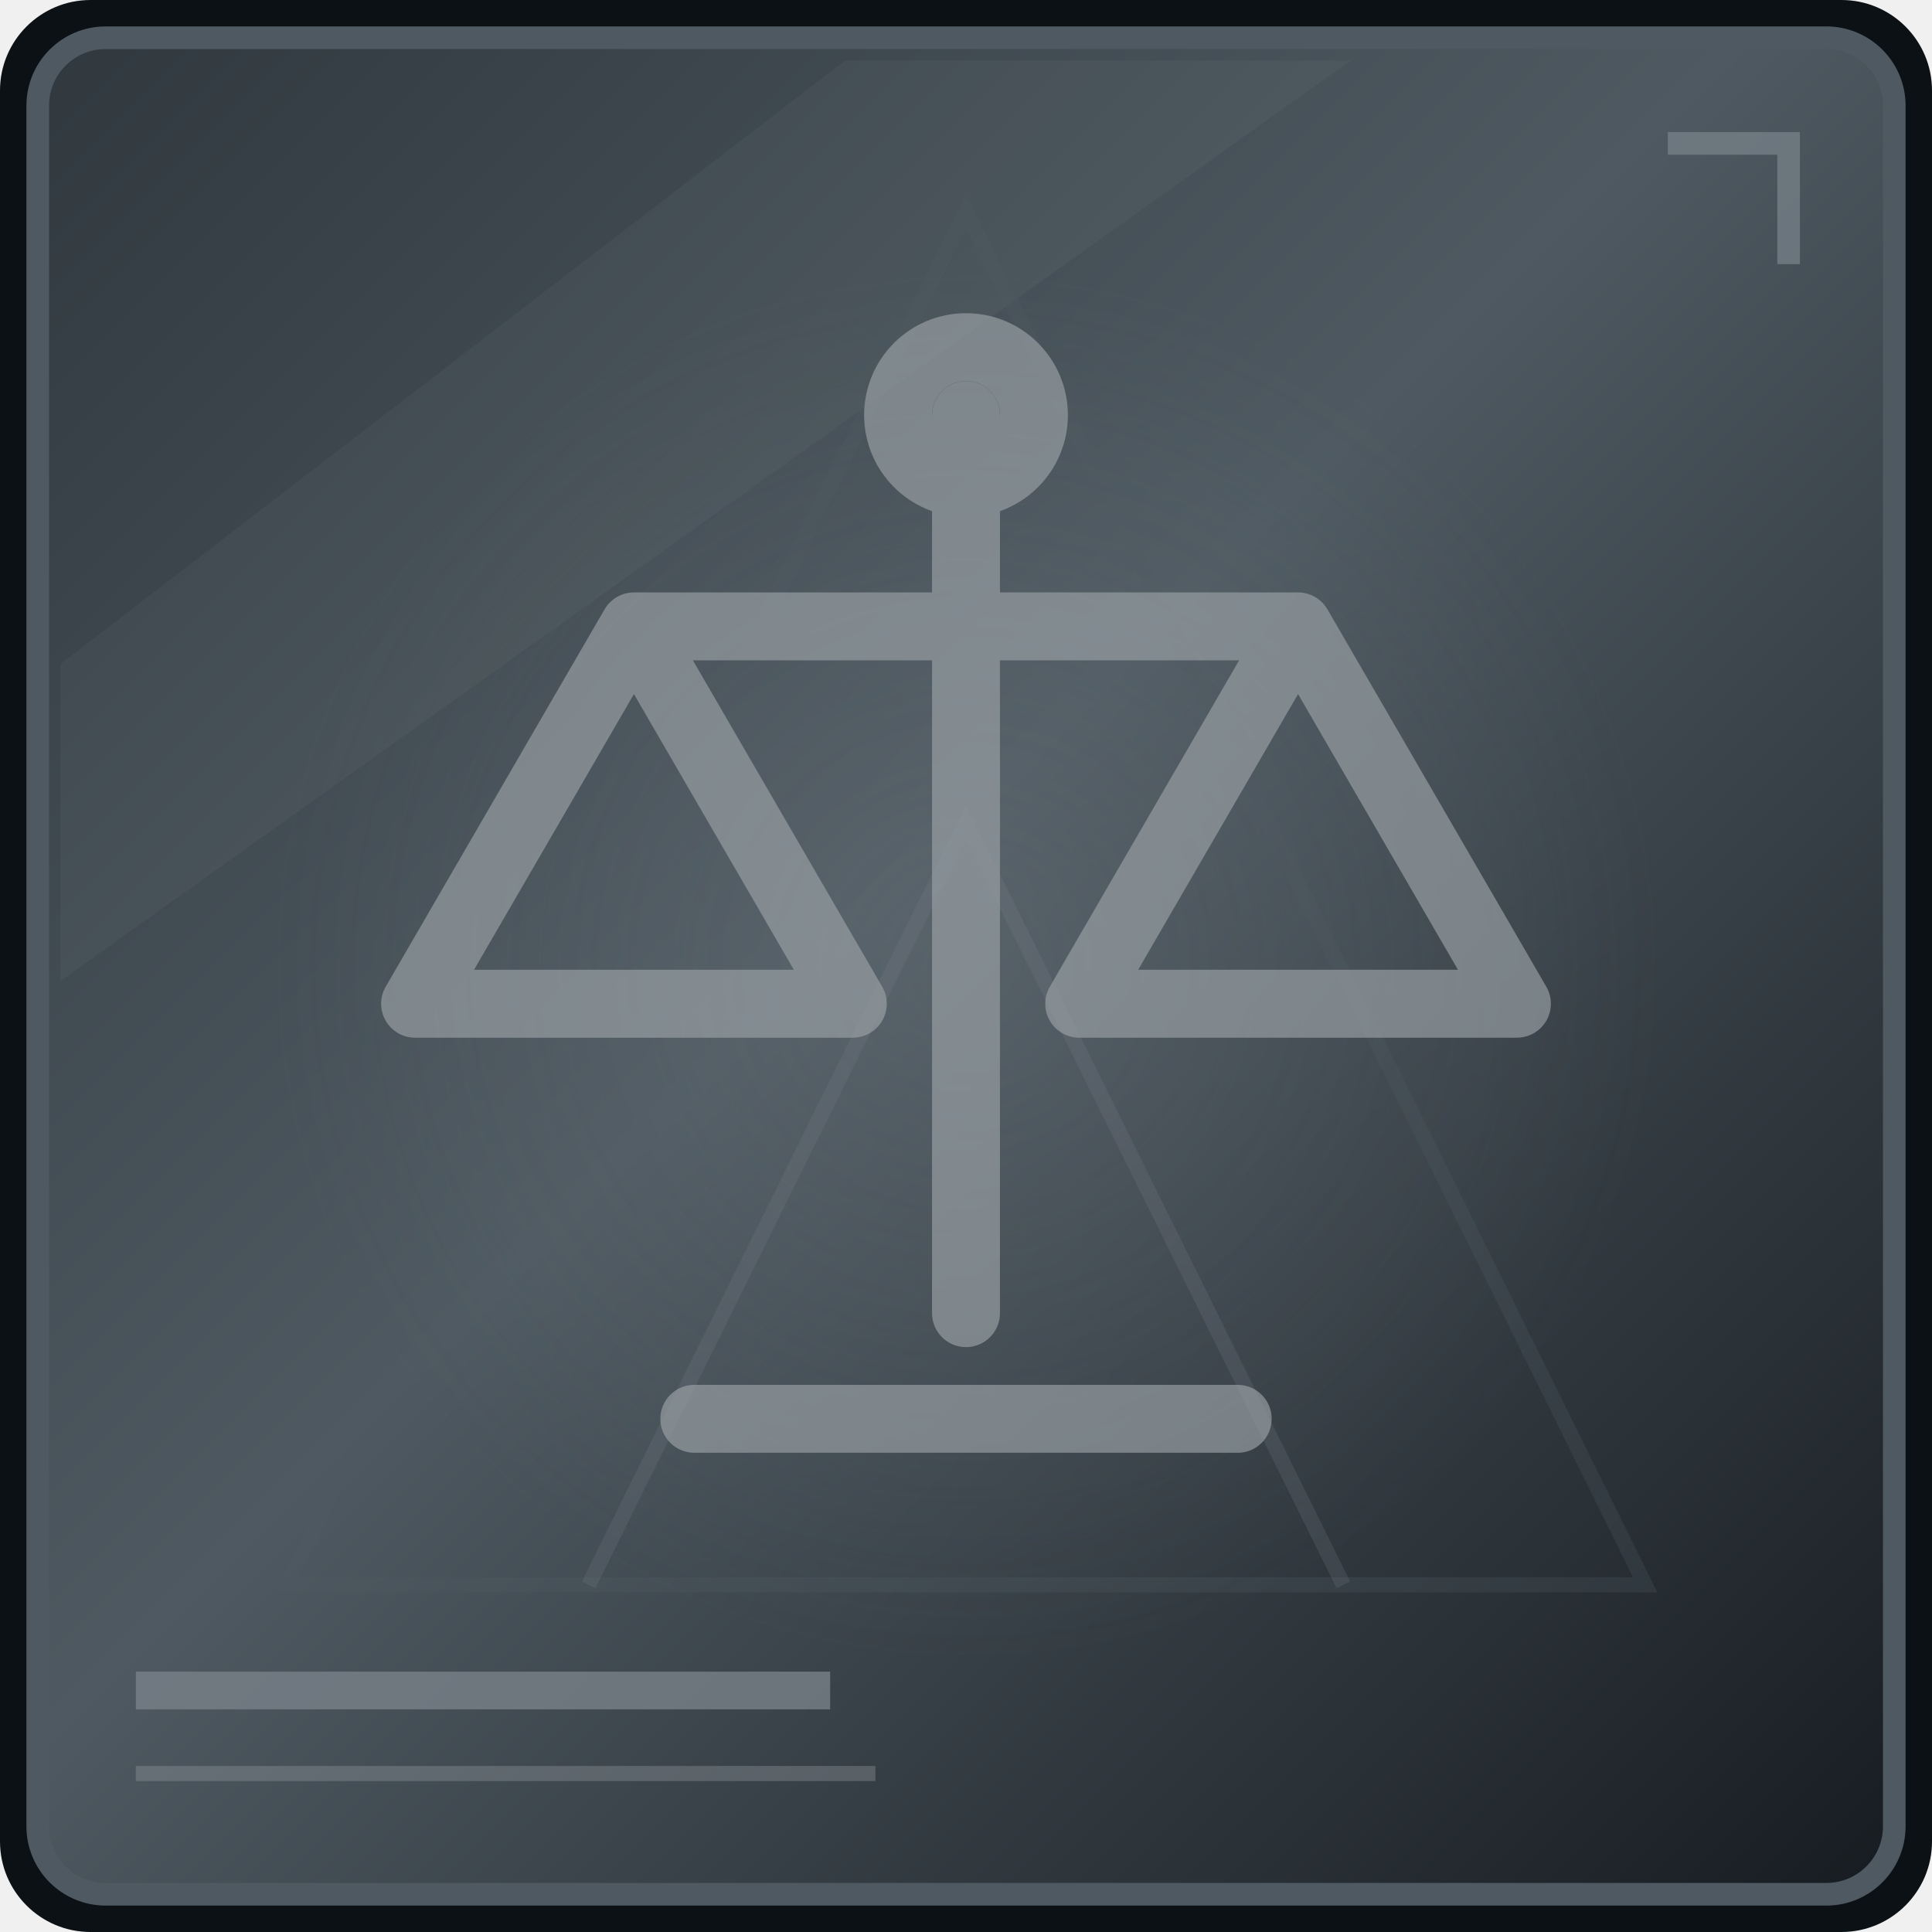
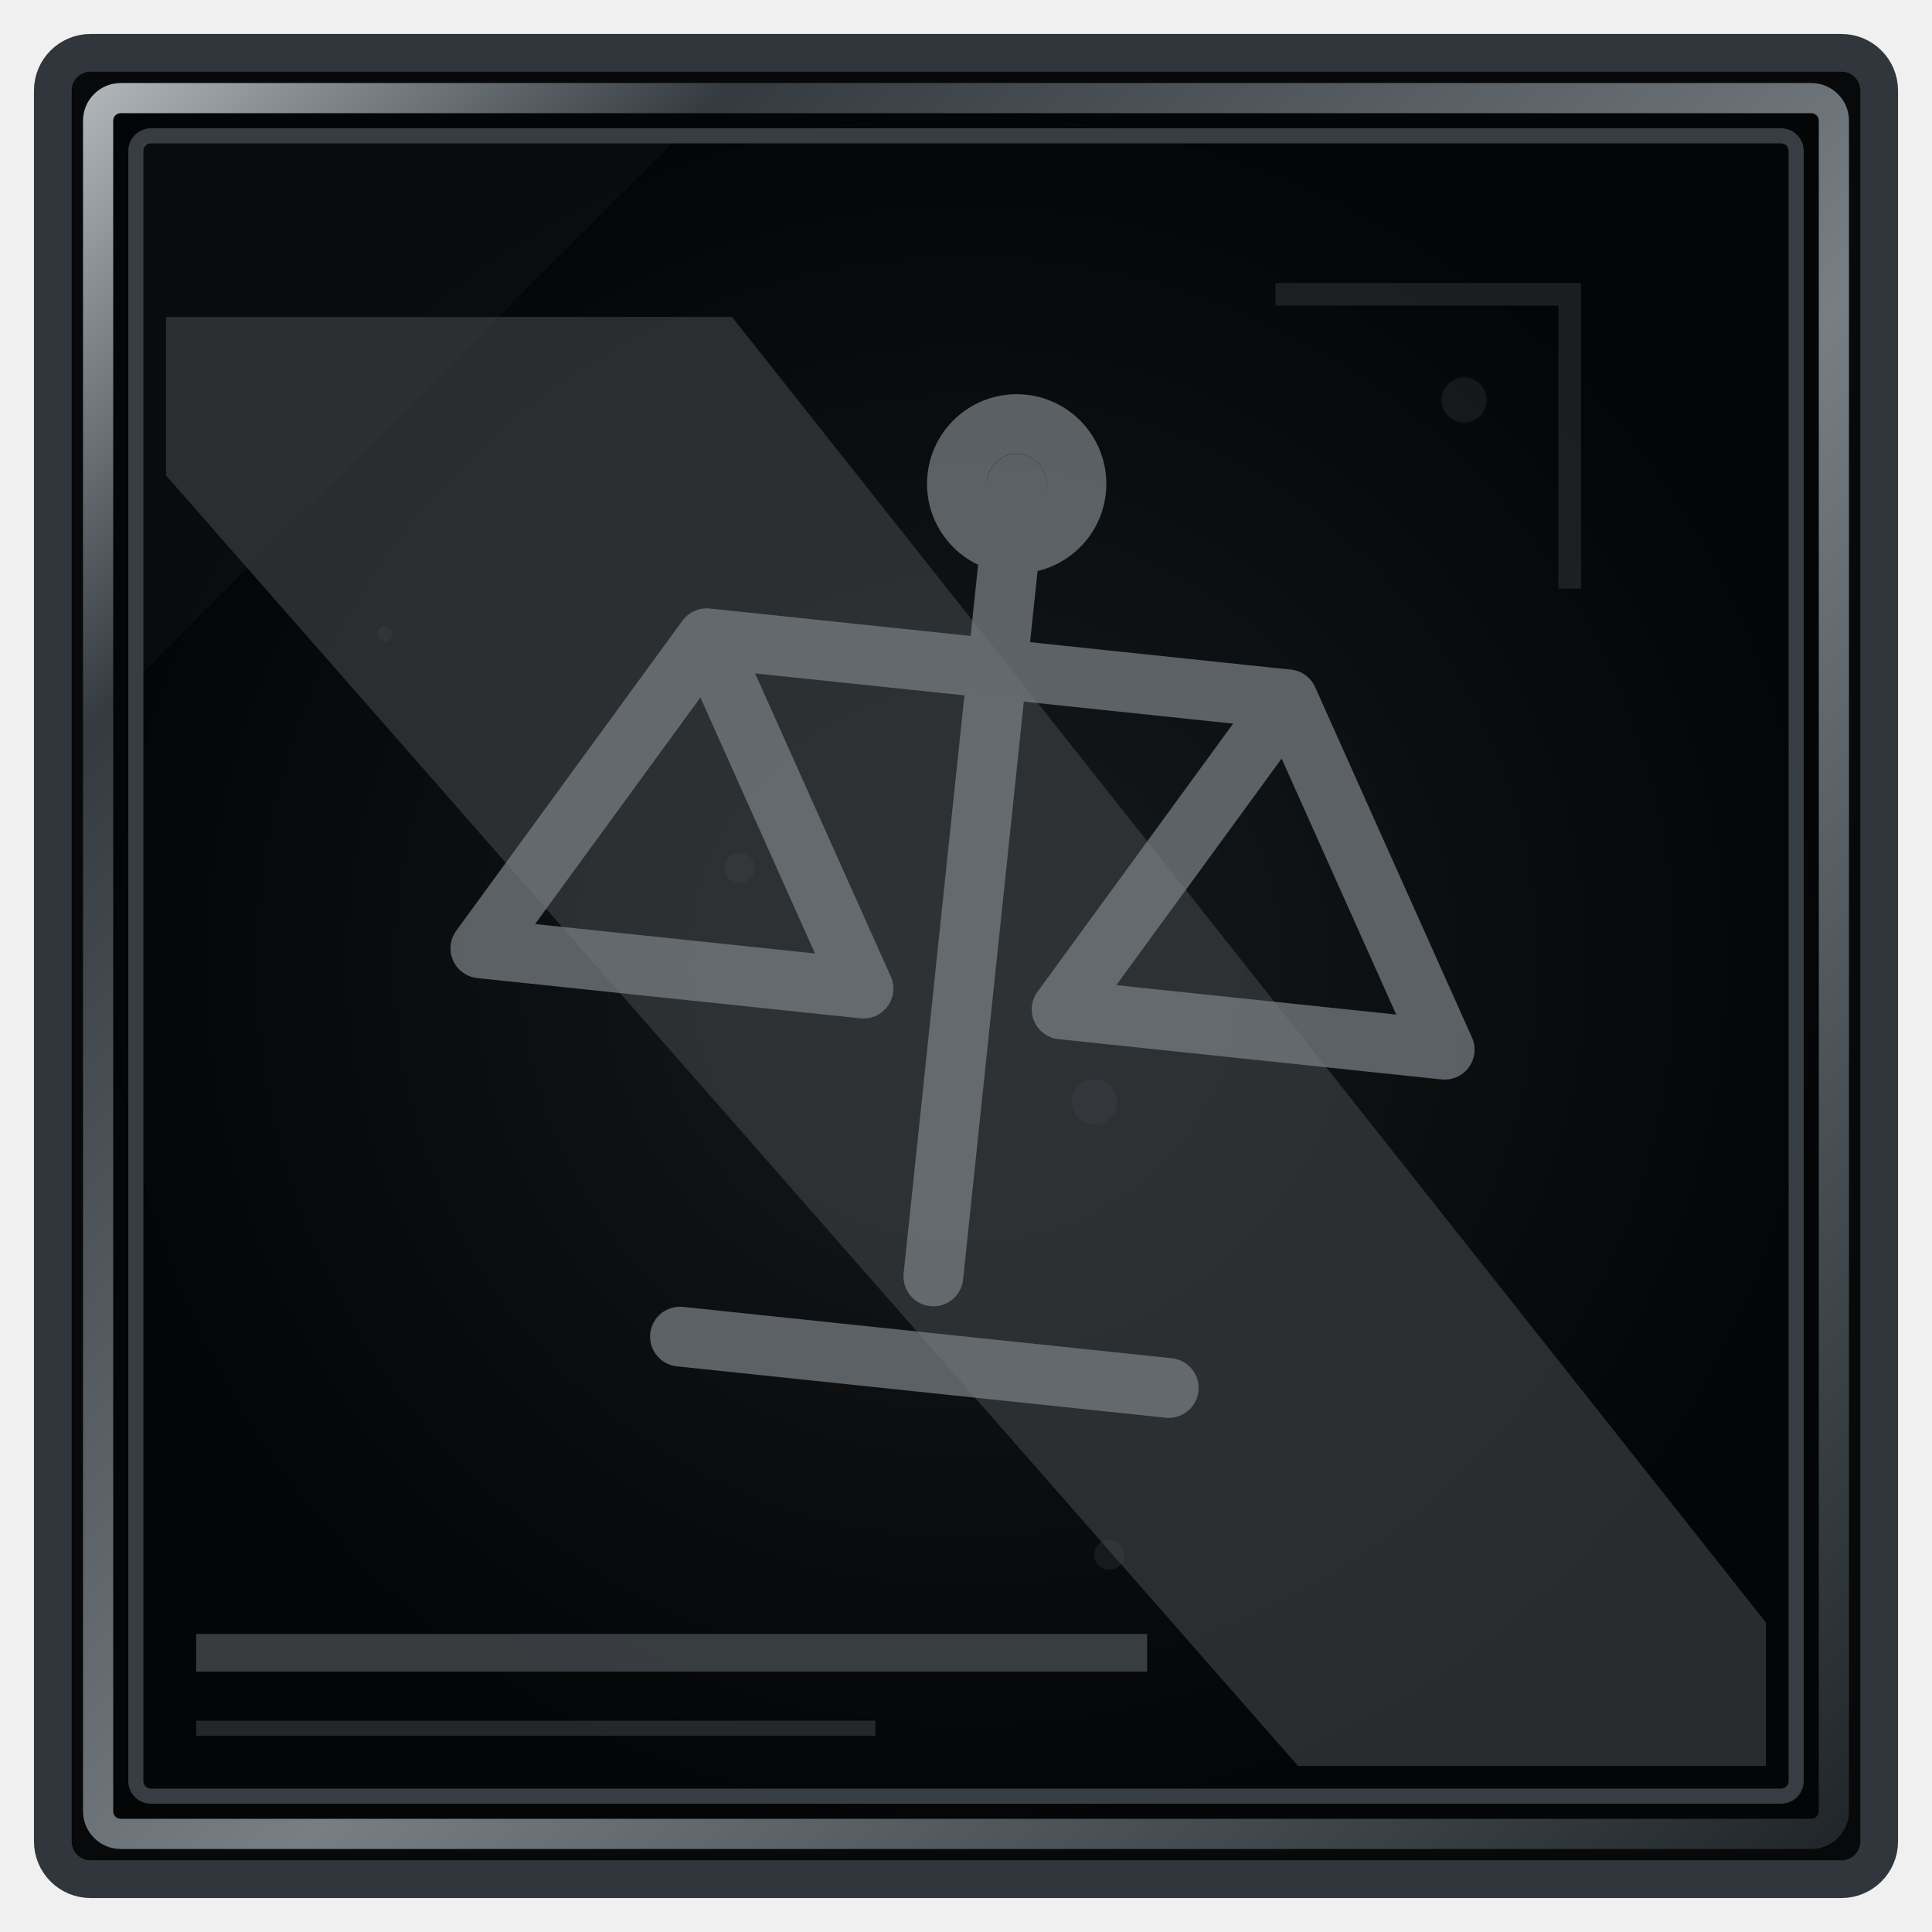
<svg xmlns="http://www.w3.org/2000/svg" width="256" height="256" viewBox="0 0 256 256">
  <defs>
-     <linearGradient id="bg4" x1="0" y1="0" x2="1" y2="1">
-       <stop stop-color="#30383e" />
-       <stop offset=".46" stop-color="#4e5961" />
-       <stop offset="1" stop-color="#161b20" />
+     <filter id="gold4" x="-45%" y="-45%" width="190%" height="190%">
+       <feGaussianBlur stdDeviation="6" result="b" />
+       <feColorMatrix in="b" type="matrix" values="1 0 0 0 .77  0 1 0 0 .48  0 0 1 0 .10  0 0 0 0 0" />
+     </filter>
+     <linearGradient id="steel4" x1="0" y1="0" x2="1" y2="1">
+       <stop stop-color="#aeb4b8" />
+       <stop offset=".18" stop-color="#343b40" />
+       <stop offset=".56" stop-color="#777f84" />
+       <stop offset="1" stop-color="#20262a" />
    </linearGradient>
-     <radialGradient id="glow4">
-       <stop stop-color="#7b848b" stop-opacity=".55" />
-       <stop offset="1" stop-color="#7b848b" stop-opacity="0" />
+     <radialGradient id="v4">
+       <stop stop-color="#171b1e" />
+       <stop offset=".68" stop-color="#090b0d" />
+       <stop offset="1" stop-color="#040506" />
    </radialGradient>
  </defs>
-   <rect width="256" height="256" rx="12" fill="#0c1116" />
-   <rect x="5" y="5" width="246" height="246" rx="9" fill="url(#bg4)" stroke="#4e5961" stroke-width="3" />
-   <path d="M8 88 112 8h67L8 130Z" fill="#9ba2a7" opacity=".07" />
-   <circle cx="128" cy="128" r="92" fill="url(#glow4)" opacity=".48" />
-   <path d="M38 210 128 28l90 182Z" fill="none" stroke="#4e5961" stroke-width="2" opacity=".28" />
-   <path d="m78 210 50-101 50 101" fill="none" stroke="#7b848b" stroke-width="2" opacity=".2" />
-   <g fill="none" stroke="#9ba2a7" stroke-width="9" stroke-linecap="round" stroke-linejoin="round" opacity=".66">
-     <path d="M128 55v119M84 83h88M84 83l-29 50h58ZM172 83l-29 50h58ZM92 188h72" />
+   <rect x="8" y="8" width="240" height="240" rx="5" fill="none" stroke="#30363b" stroke-width="6" filter="url(#gold4)" opacity="0" />
+   <rect x="7" y="7" width="242" height="242" rx="5" fill="#07090a" stroke="#30363b" stroke-width="5" />
+   <rect x="13" y="13" width="230" height="230" rx="3" fill="url(#v4)" stroke="url(#steel4)" stroke-width="4" />
+   <rect x="18" y="18" width="220" height="220" rx="2" fill="none" stroke="#485057" stroke-width="2" opacity=".75" />
+   <path d="M19 19h70L19 89Z" fill="#ffffff" opacity=".025" />
+   <path d="M22 42h75l137 173v19h-62L22 63Z" fill="#373b3e" opacity=".72" />
+   <circle cx="147" cy="206" r="2" fill="#454b50" opacity=".24" />
+   <circle cx="194" cy="53" r="3" fill="#454b50" opacity=".24" />
+   <circle cx="51" cy="84" r="1" fill="#454b50" opacity=".24" />
+   <circle cx="98" cy="115" r="2" fill="#454b50" opacity=".24" />
+   <circle cx="145" cy="146" r="3" fill="#454b50" opacity=".24" />
+   <path d="M169 39h39v39" fill="none" stroke="#454b50" stroke-width="3" opacity=".35" />
+   <g transform="translate(15.36 15.36) scale(0.880) rotate(6 128 128)" fill="none" stroke="#777d82" stroke-width="9" stroke-linecap="round" stroke-linejoin="round" opacity=".74">
+     <path d="M128 55v120M84 83h88M84 83l-29 50h58ZM172 83l-29 50h58ZM91 188h74" />
    <circle cx="128" cy="55" r="9" />
  </g>
-   <path d="M18 224h92" stroke="#7b848b" stroke-width="5" opacity=".76" />
-   <path d="M18 235h98" stroke="#9ba2a7" stroke-width="2" opacity=".34" />
-   <path d="M221 19h16v16" fill="none" stroke="#7b848b" stroke-width="3" opacity=".7" />
+   <path d="M26 219h126" stroke="#454a4e" stroke-width="5" opacity=".8" />
+   <path d="M26 229h90" stroke="#777d82" stroke-width="2" opacity=".28" />
</svg>
